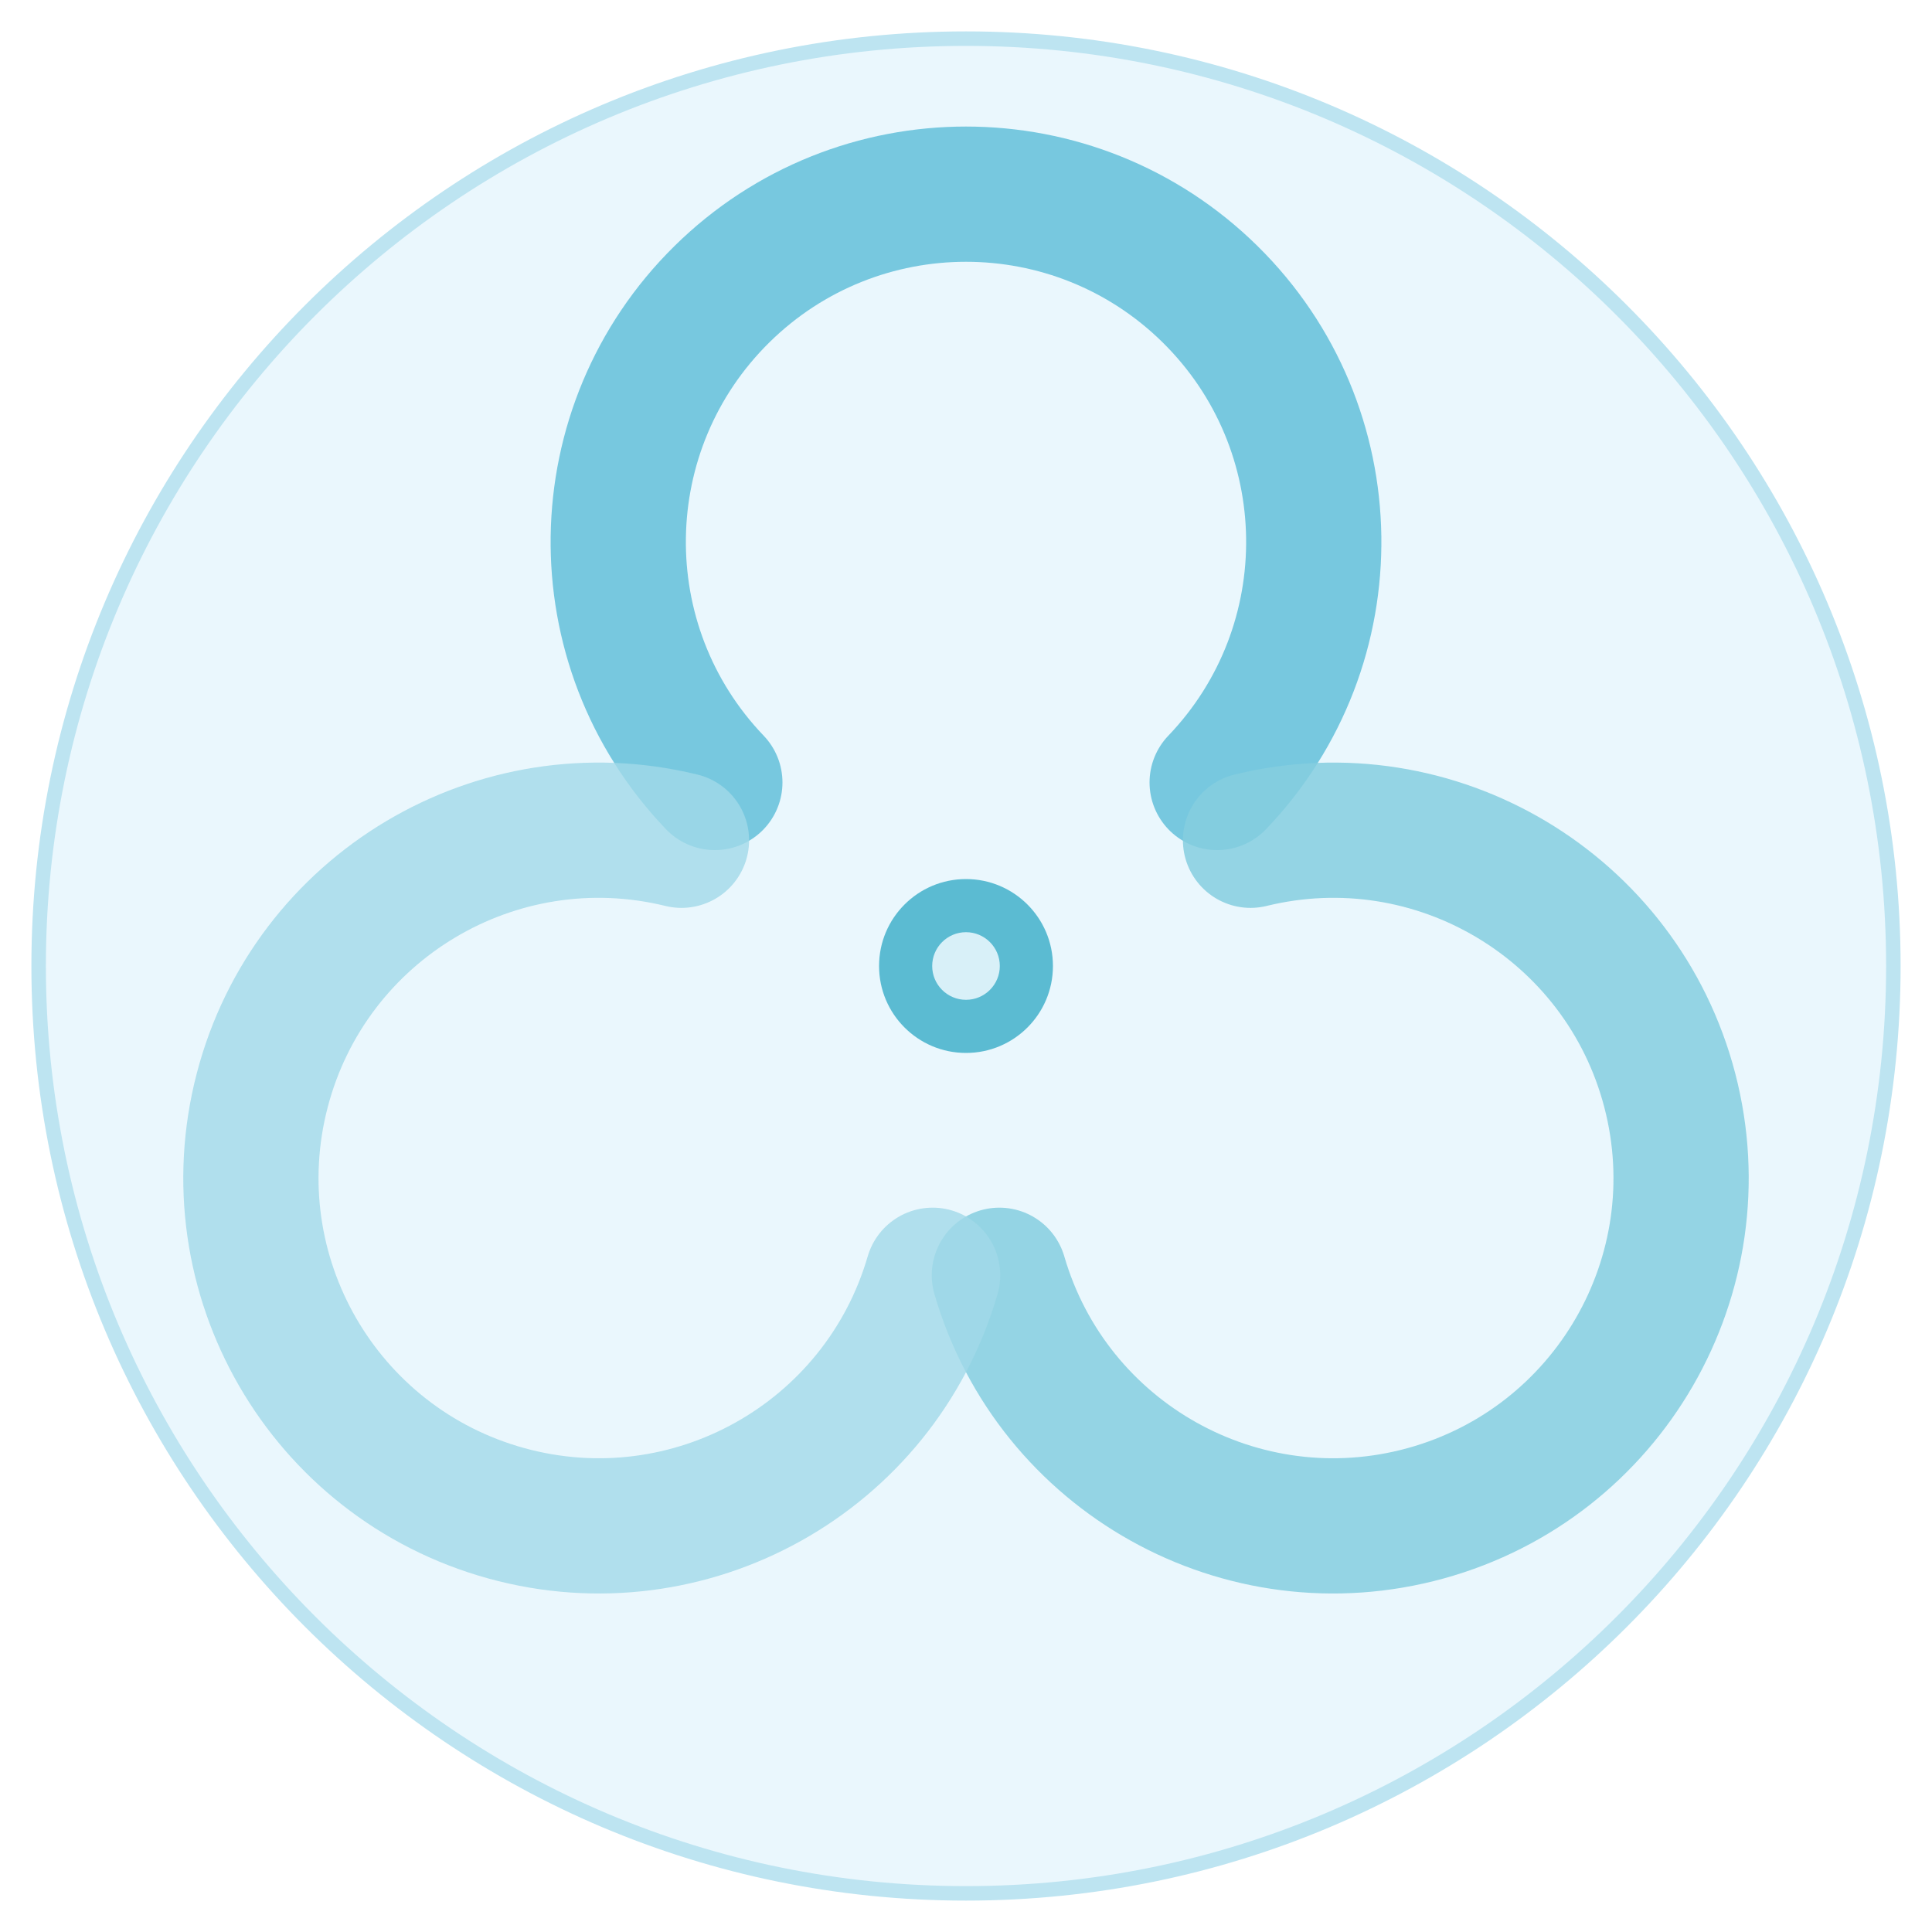
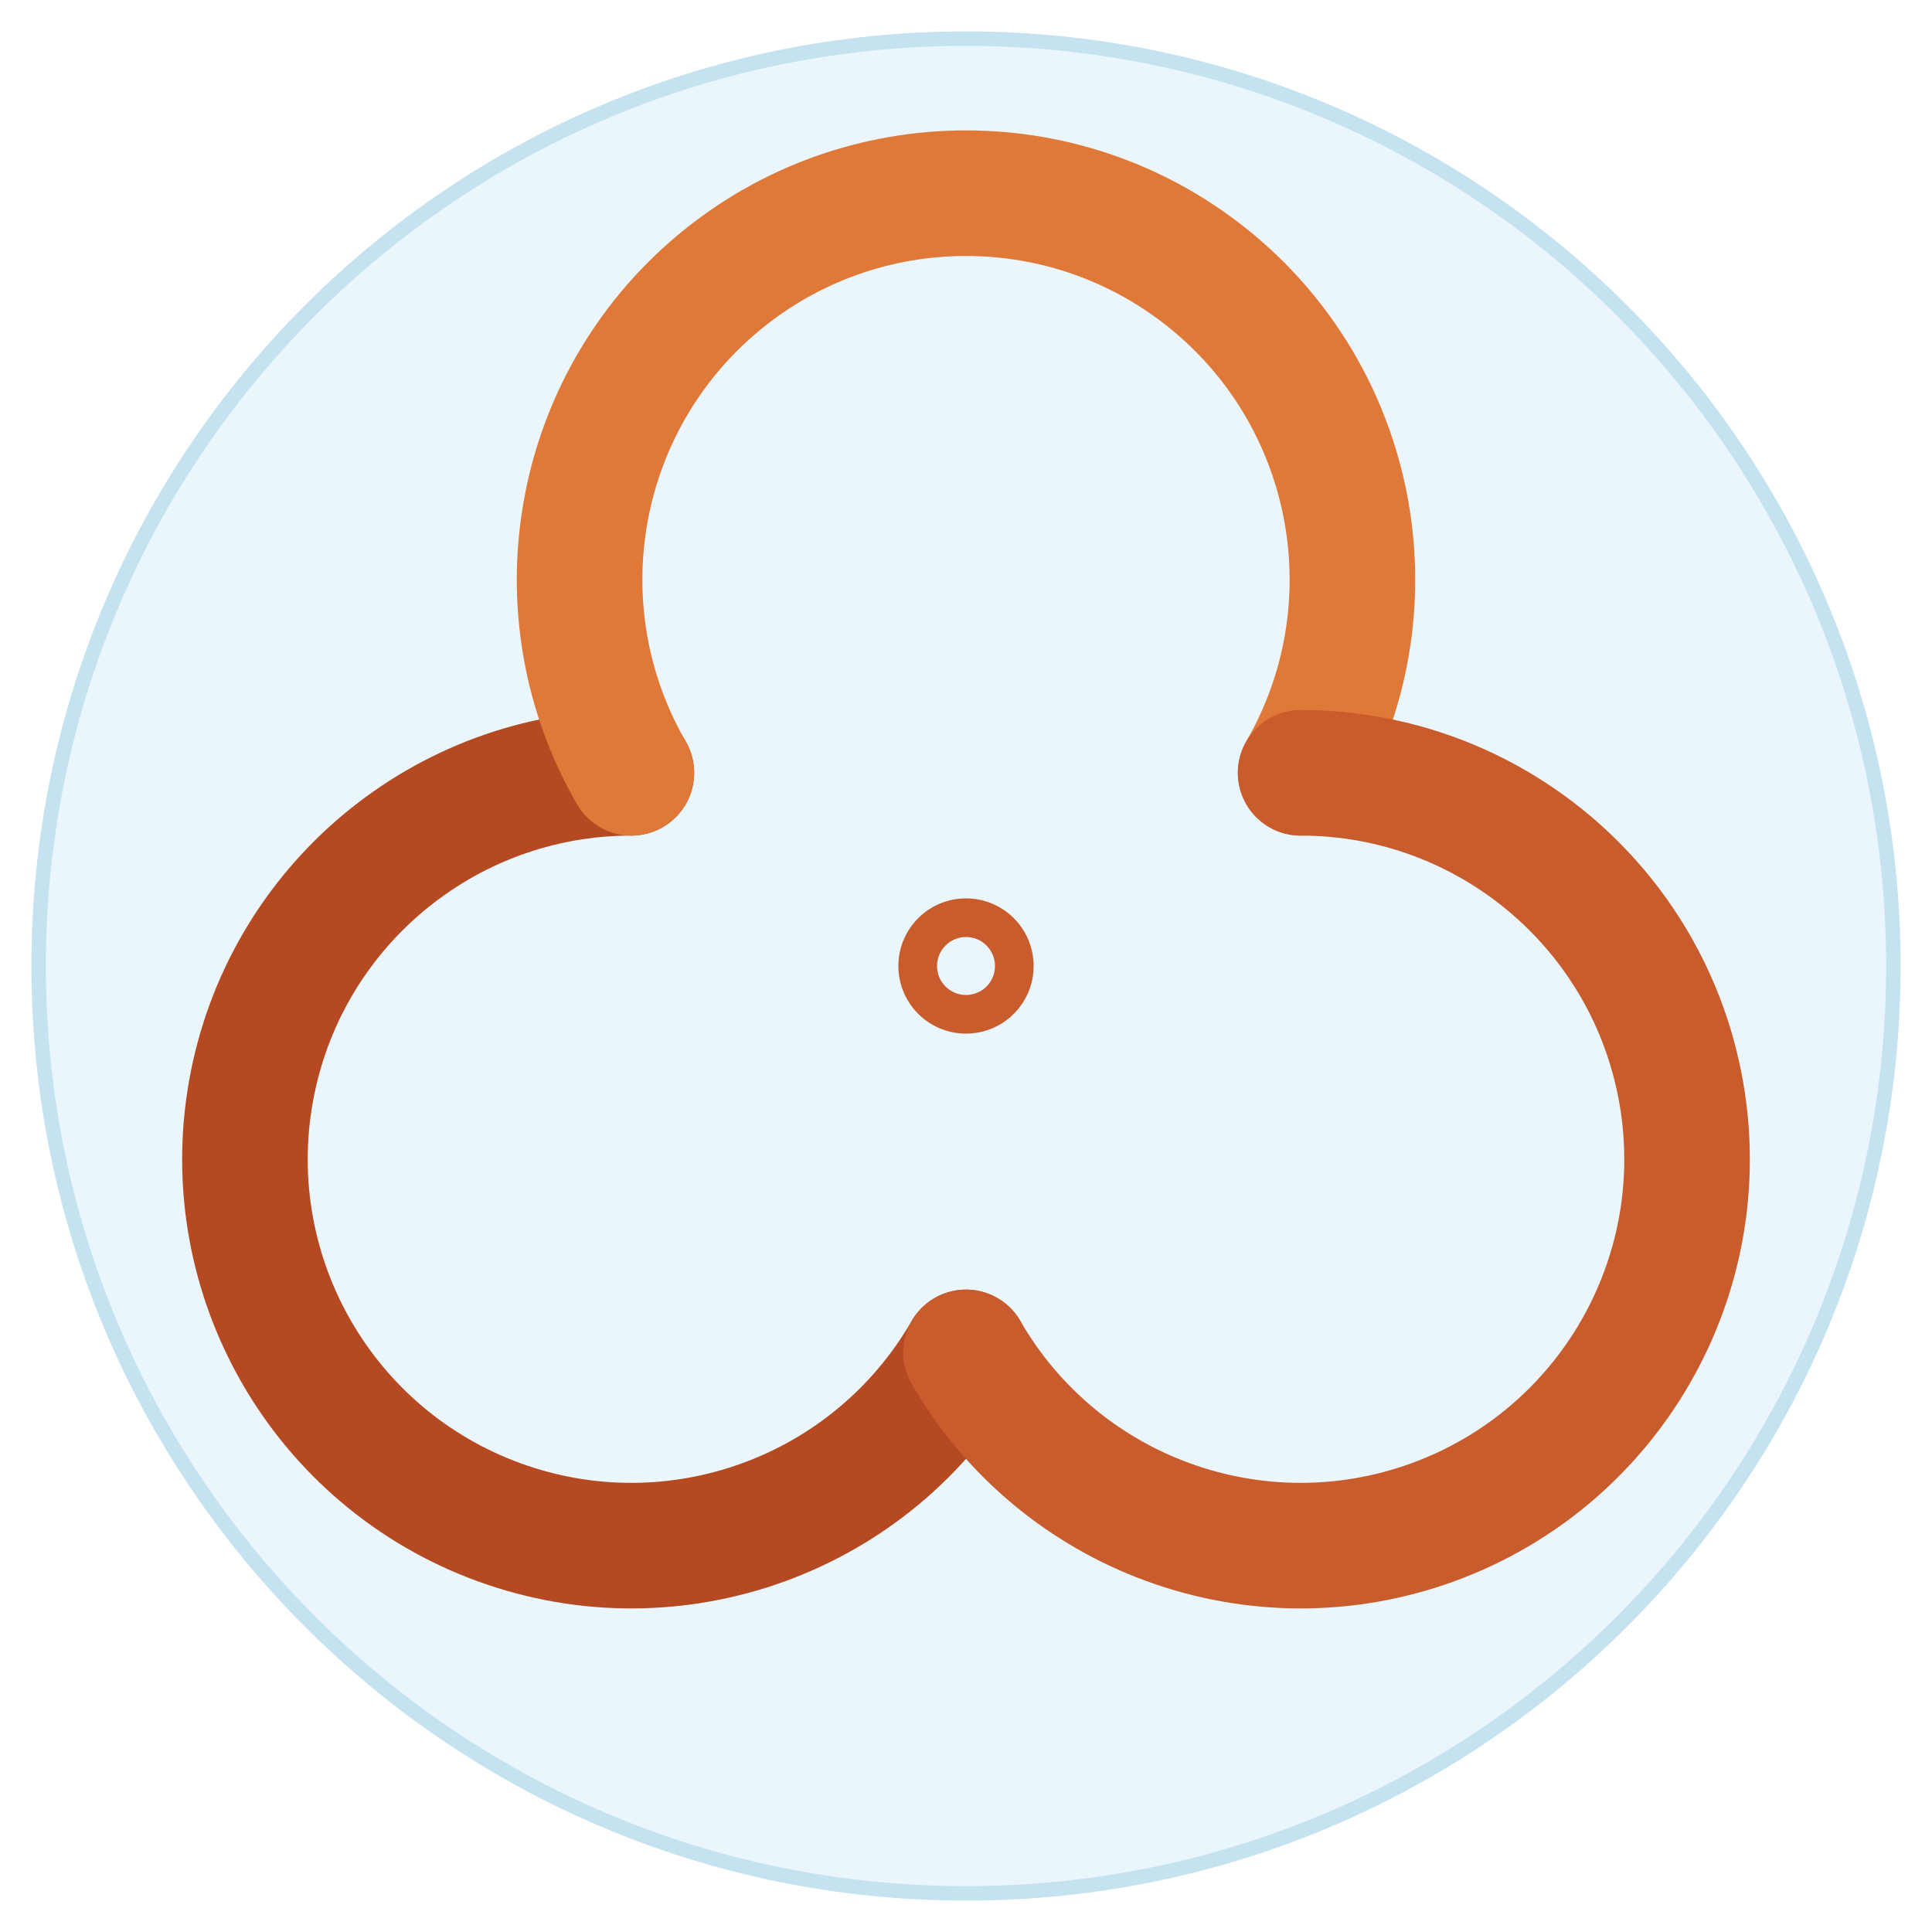
<svg xmlns="http://www.w3.org/2000/svg" viewBox="0 0 200 200" width="200" height="200">
-   <circle cx="100" cy="100" r="96" fill="#EAF7FD" />
-   <circle cx="100" cy="100" r="96" fill="none" stroke="#BDE4F1" stroke-width="1.5" />
-   <path d="M 74,81 A 36,36 0 1 1 126,81" fill="none" stroke="#6AC3DC" stroke-width="14" stroke-linecap="round" opacity="0.90" />
-   <path d="M 74,81 A 36,36 0 1 1 126,81" transform="rotate(120,100,100)" fill="none" stroke="#85CEDF" stroke-width="14" stroke-linecap="round" opacity="0.85" />
-   <path d="M 74,81 A 36,36 0 1 1 126,81" transform="rotate(240,100,100)" fill="none" stroke="#A1D9E8" stroke-width="14" stroke-linecap="round" opacity="0.80" />
-   <circle cx="100" cy="100" r="9" fill="#47B3CC" opacity="0.88" />
-   <circle cx="100" cy="100" r="3.5" fill="#D8F0F8" />
+   <circle cx="100" cy="100" r="96" fill="#EBF6FC" />
+   <circle cx="100" cy="100" r="96" fill="none" stroke="#C5E2F0" stroke-width="1.5" />
+   <path d="M 100,140 A 40,40 0 1 1 65.36,80" fill="none" stroke="#B54A22" stroke-width="13" stroke-linecap="round" />
+   <path d="M 65.36,80 A 40,40 0 1 1 134.64,80" fill="none" stroke="#E07838" stroke-width="13" stroke-linecap="round" />
+   <path d="M 134.64,80 A 40,40 0 1 1 100,140" fill="none" stroke="#C95C2C" stroke-width="13" stroke-linecap="round" />
+   <circle cx="100" cy="100" r="7" fill="#C95C2C" />
+   <circle cx="100" cy="100" r="3" fill="#EBF6FC" />
</svg>
